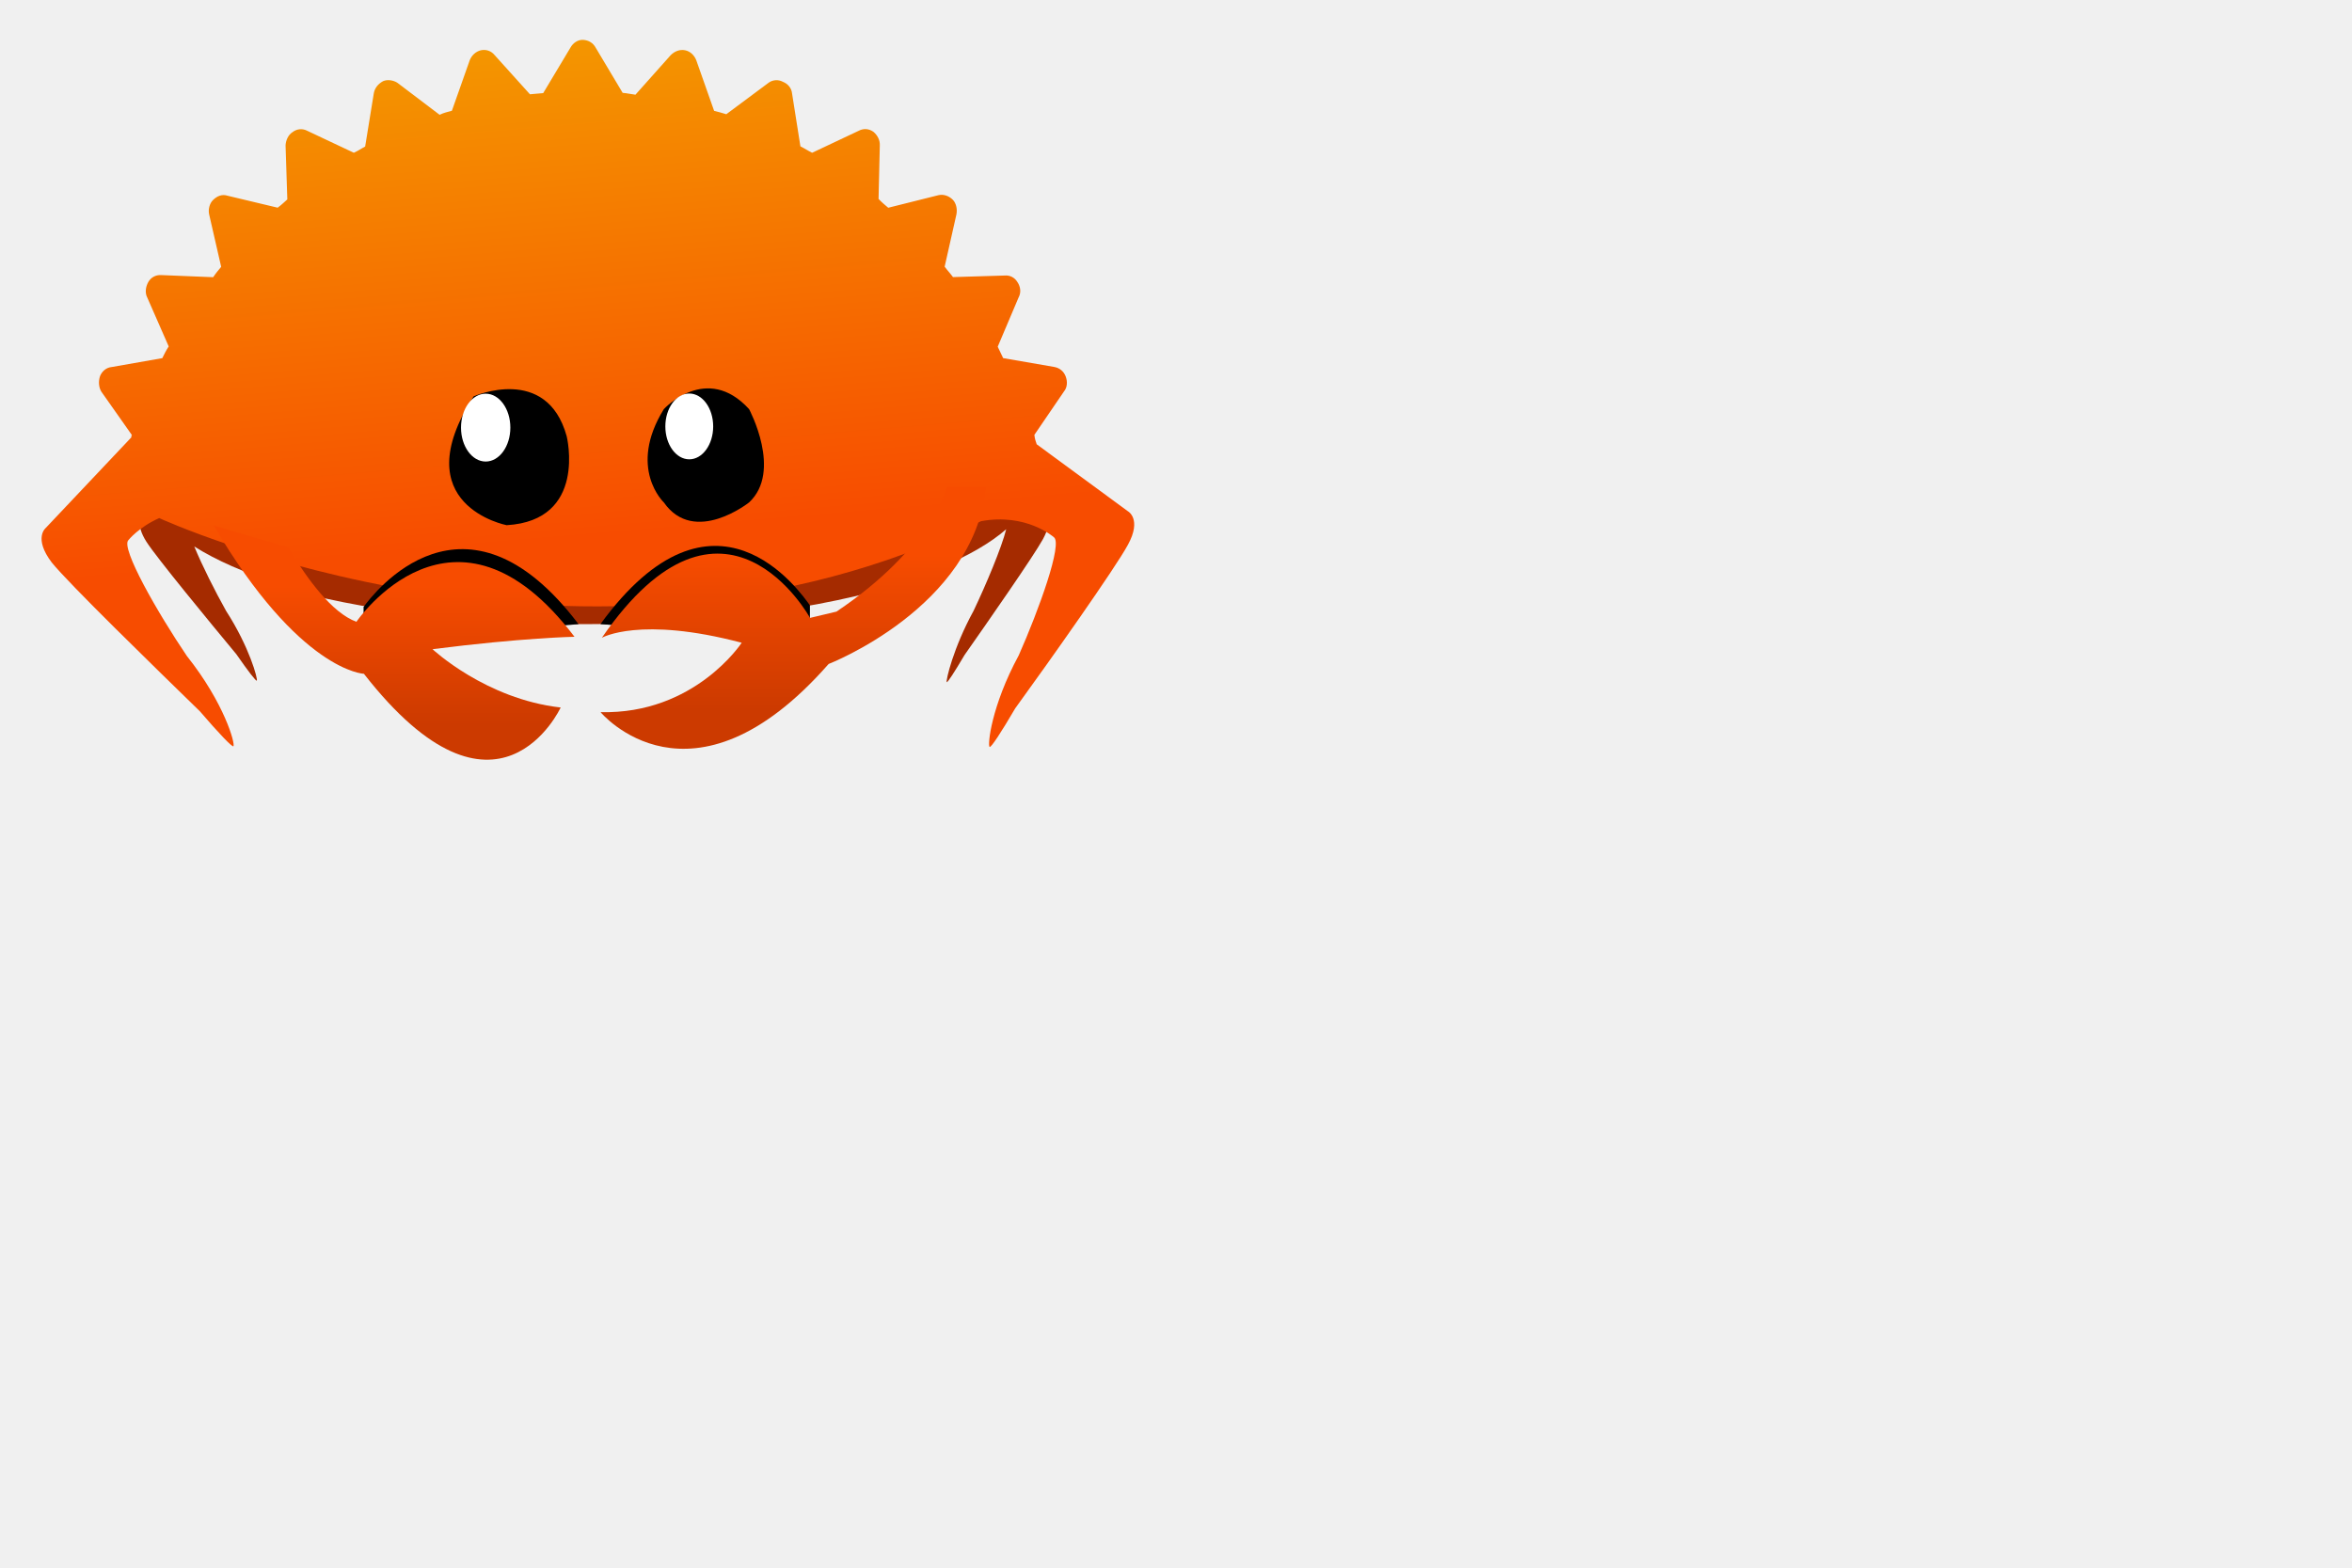
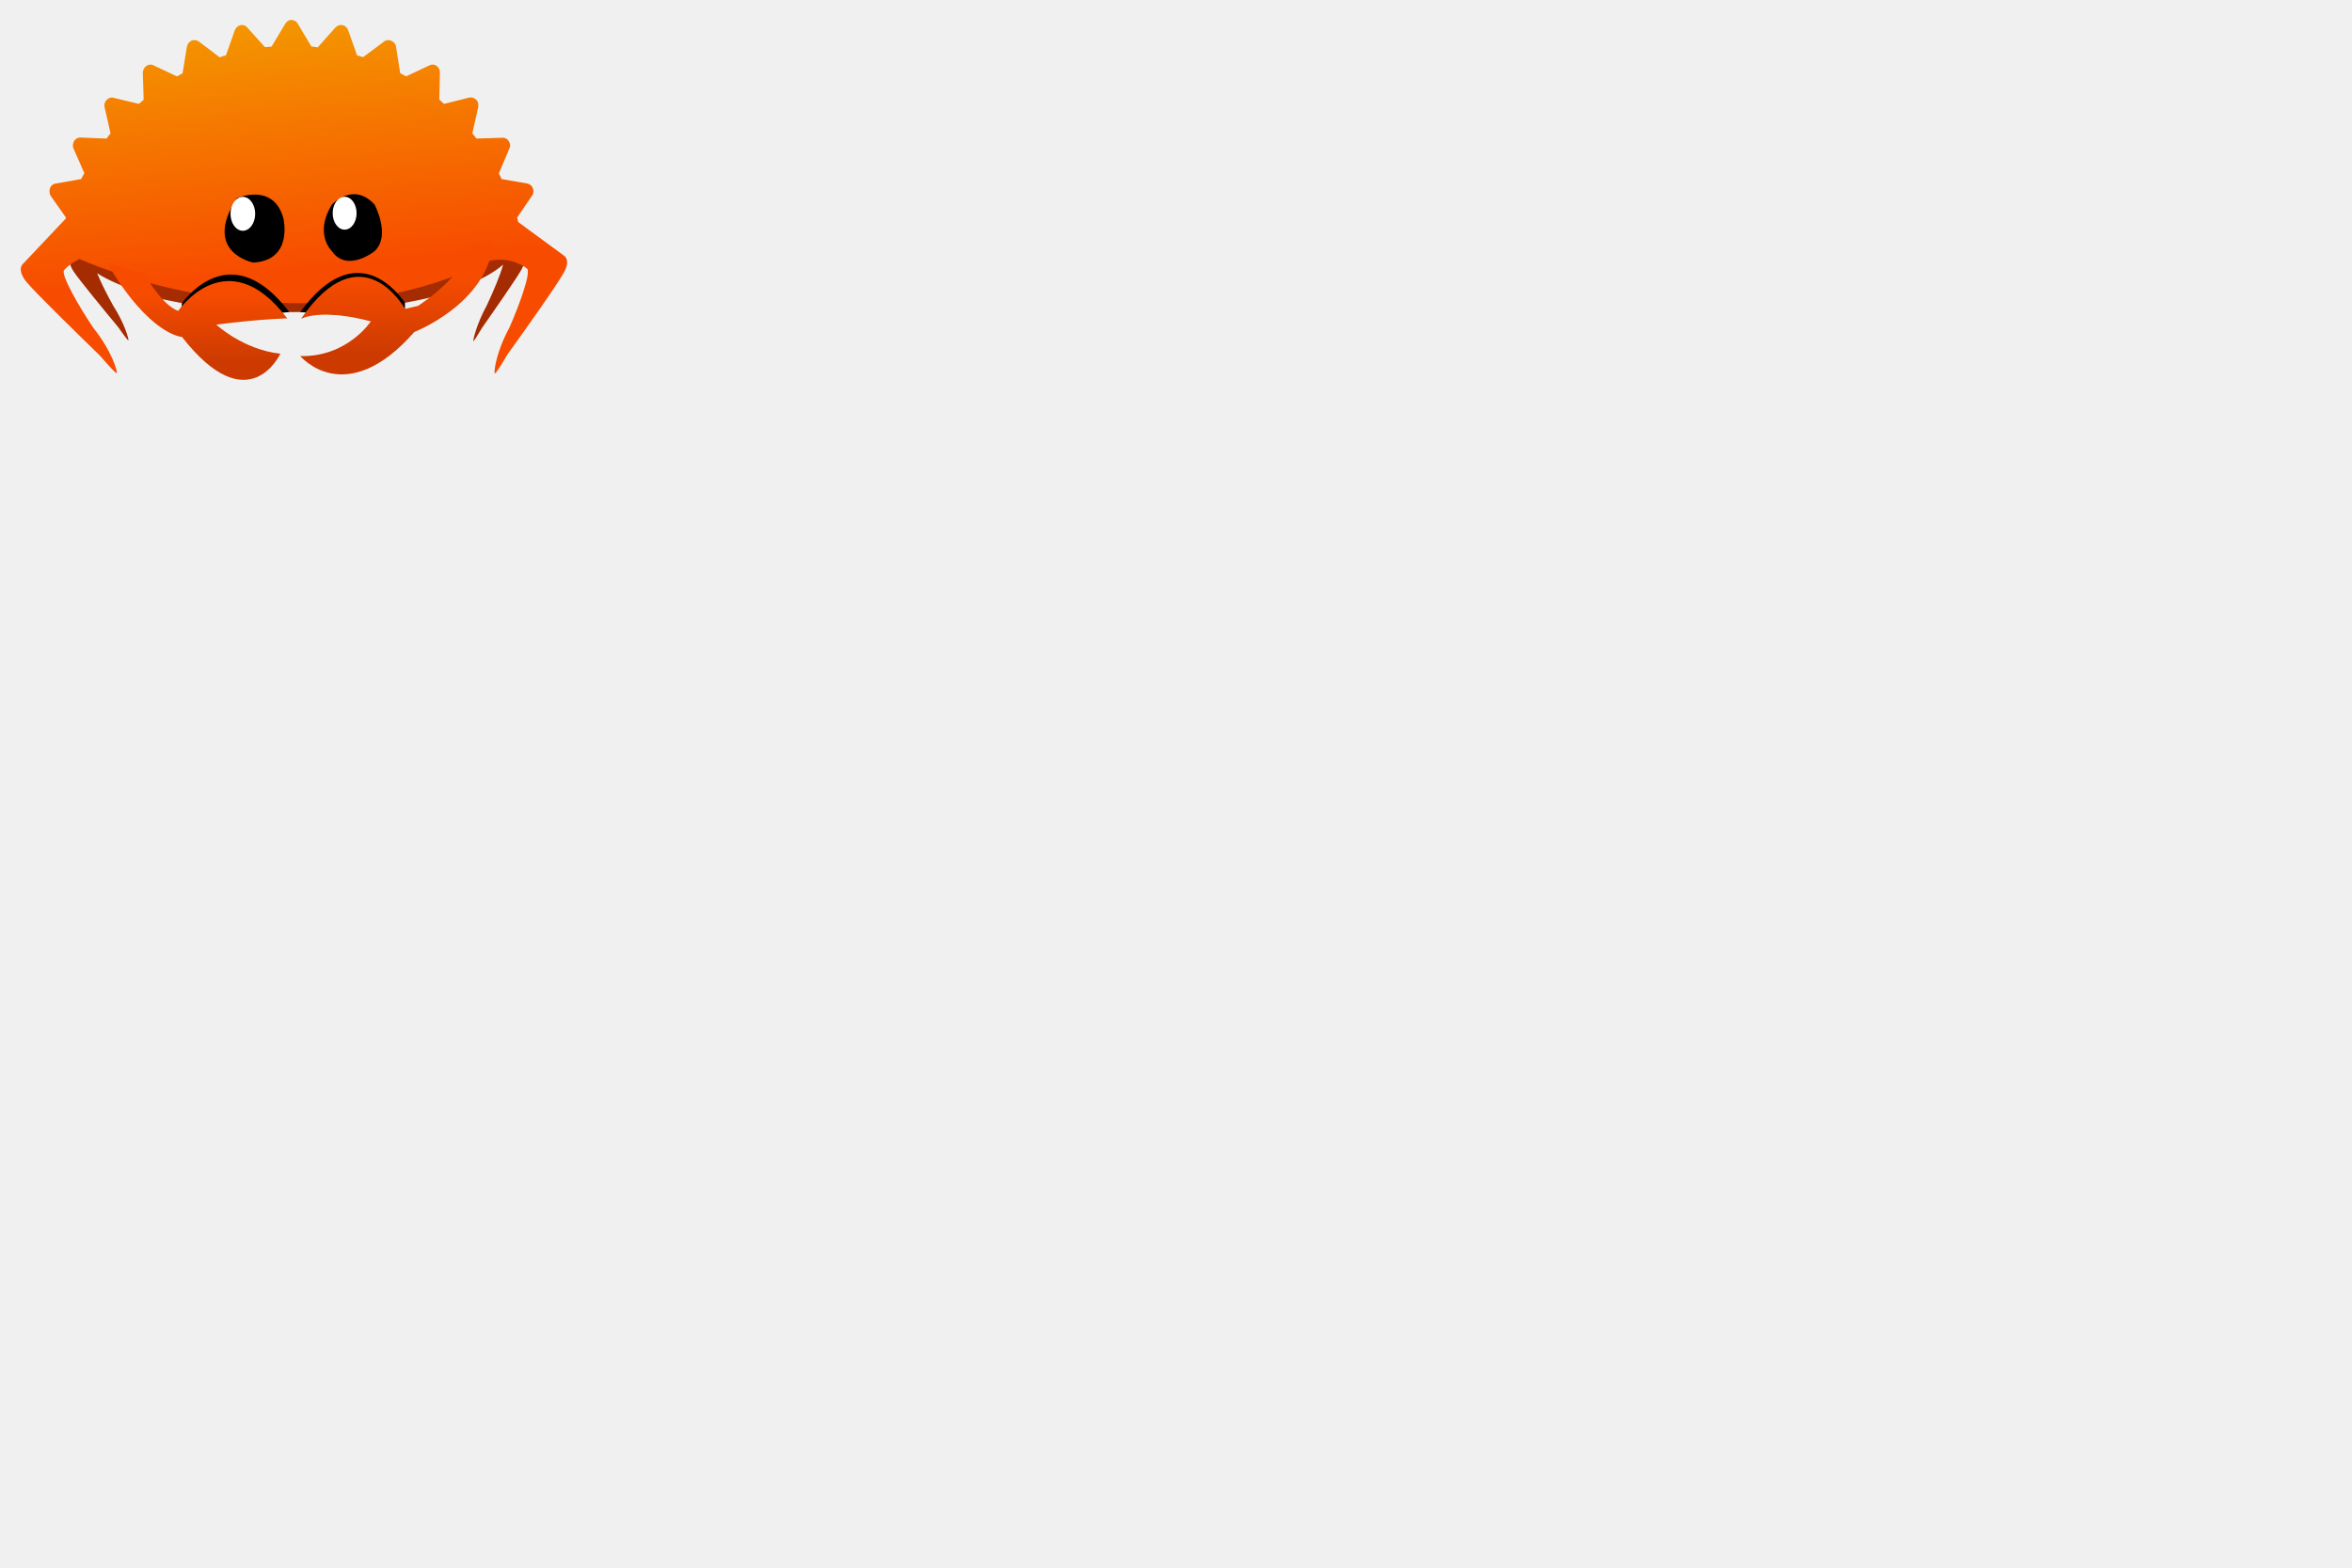
- <svg xmlns="http://www.w3.org/2000/svg" width="25%" height="25%" viewBox="0 0 2400 1600" version="1.1" xml:space="preserve" style="fill-rule:evenodd;clip-rule:evenodd;stroke-linejoin:round;stroke-miterlimit:1.414;">
+ <svg xmlns="http://www.w3.org/2000/svg" width="10%" height="10%" viewBox="0 0 4800 3200" version="1.1" xml:space="preserve" style="fill-rule:evenodd;clip-rule:evenodd;stroke-linejoin:round;stroke-miterlimit:1.414;">
  <g id="Layer-1">
    <g transform="matrix(1,0,0,1,597.344,637.02)">
      <path d="M0,-279.559C-121.238,-279.559 -231.39,-264.983 -312.939,-241.23L-312.939,-38.329C-231.39,-14.575 -121.238,0 0,0C138.76,0 262.987,-19.092 346.431,-49.186L346.431,-230.37C262.987,-260.465 138.76,-279.559 0,-279.559" style="fill:rgb(165,43,0);fill-rule:nonzero;" />
    </g>
    <g transform="matrix(1,0,0,1,1068.75,575.642)">
      <path d="M0,-53.32L-14.211,-82.761C-14.138,-83.879 -14.08,-84.998 -14.08,-86.121C-14.08,-119.496 -48.786,-150.256 -107.177,-174.883L-107.177,2.643C-79.932,-8.849 -57.829,-21.674 -42.021,-35.482C-46.673,-16.775 -62.585,21.071 -75.271,47.686C-96.121,85.752 -103.671,118.889 -102.703,120.53C-102.086,121.563 -94.973,110.59 -84.484,92.809C-60.074,58.028 -13.82,-8.373 -4.575,-25.287C5.897,-44.461 0,-53.32 0,-53.32" style="fill:rgb(165,43,0);fill-rule:nonzero;" />
    </g>
    <g transform="matrix(1,0,0,1,149.064,591.421)">
      <path d="M0,-99.954C0,-93.526 1.293,-87.194 3.788,-80.985L-4.723,-65.835C-4.723,-65.835 -11.541,-56.989 0.465,-38.327C11.055,-21.872 64.1,42.54 92.097,76.271C104.123,93.564 112.276,104.216 112.99,103.187C114.114,101.554 105.514,69.087 81.631,32.046C70.487,12.151 57.177,-14.206 49.189,-33.675C71.492,-19.559 100.672,-6.755 135.341,4.265L135.341,-204.17C51.797,-177.622 0,-140.737 0,-99.954" style="fill:rgb(165,43,0);fill-rule:nonzero;" />
    </g>
    <g transform="matrix(-65.8097,-752.207,-752.207,65.8097,621.707,796.312)">
      <path d="M0.991,-0.034L0.933,0.008C0.933,0.014 0.933,0.02 0.933,0.026L0.99,0.069C0.996,0.073 0.999,0.08 0.998,0.087C0.997,0.094 0.992,0.1 0.986,0.103L0.92,0.133C0.919,0.139 0.918,0.145 0.916,0.15L0.964,0.203C0.968,0.208 0.97,0.216 0.968,0.222C0.965,0.229 0.96,0.234 0.953,0.236L0.882,0.254C0.88,0.259 0.877,0.264 0.875,0.27L0.91,0.33C0.914,0.336 0.914,0.344 0.91,0.35C0.907,0.356 0.9,0.36 0.893,0.361L0.82,0.365C0.817,0.369 0.813,0.374 0.81,0.379L0.832,0.445C0.835,0.452 0.833,0.459 0.828,0.465C0.824,0.47 0.816,0.473 0.809,0.472L0.737,0.462C0.733,0.466 0.729,0.47 0.724,0.474L0.733,0.544C0.734,0.551 0.731,0.558 0.725,0.562C0.719,0.566 0.711,0.568 0.704,0.565L0.636,0.542C0.631,0.546 0.626,0.549 0.621,0.552L0.615,0.621C0.615,0.629 0.61,0.635 0.604,0.638C0.597,0.641 0.589,0.641 0.583,0.638L0.521,0.602C0.52,0.603 0.519,0.603 0.518,0.603L0.406,0.729C0.406,0.729 0.394,0.747 0.359,0.725C0.329,0.705 0.206,0.599 0.141,0.543C0.109,0.52 0.089,0.504 0.09,0.502C0.093,0.499 0.149,0.509 0.217,0.554C0.278,0.588 0.371,0.631 0.38,0.619C0.38,0.619 0.396,0.604 0.406,0.575C0.406,0.575 0.406,0.575 0.406,0.575C0.407,0.576 0.407,0.576 0.406,0.575C0.406,0.575 0.091,0.024 0.305,-0.531C0.311,-0.593 0.275,-0.627 0.275,-0.627C0.266,-0.639 0.178,-0.598 0.12,-0.566C0.055,-0.523 0.002,-0.513 0,-0.516C-0.001,-0.518 0.018,-0.533 0.049,-0.555C0.11,-0.608 0.227,-0.707 0.256,-0.726C0.289,-0.748 0.301,-0.73 0.301,-0.73L0.402,-0.615C0.406,-0.614 0.41,-0.613 0.415,-0.613L0.47,-0.658C0.475,-0.663 0.483,-0.664 0.49,-0.662C0.497,-0.66 0.502,-0.655 0.504,-0.648L0.522,-0.58C0.527,-0.578 0.533,-0.576 0.538,-0.574L0.602,-0.608C0.608,-0.612 0.616,-0.612 0.623,-0.608C0.629,-0.605 0.633,-0.599 0.633,-0.592L0.637,-0.522C0.642,-0.519 0.647,-0.515 0.652,-0.512L0.721,-0.534C0.728,-0.536 0.736,-0.535 0.741,-0.531C0.747,-0.526 0.75,-0.519 0.749,-0.512L0.738,-0.443C0.742,-0.439 0.746,-0.435 0.751,-0.431L0.823,-0.439C0.83,-0.44 0.837,-0.437 0.842,-0.432C0.847,-0.426 0.848,-0.419 0.845,-0.412L0.821,-0.347C0.824,-0.342 0.828,-0.337 0.831,-0.332L0.903,-0.327C0.911,-0.327 0.917,-0.322 0.92,-0.316C0.924,-0.31 0.924,-0.302 0.92,-0.296L0.883,-0.236C0.885,-0.231 0.887,-0.226 0.889,-0.22L0.959,-0.202C0.966,-0.2 0.972,-0.195 0.974,-0.188C0.976,-0.181 0.974,-0.174 0.969,-0.168L0.92,-0.116C0.921,-0.111 0.923,-0.105 0.924,-0.099L0.988,-0.068C0.995,-0.065 0.999,-0.059 1,-0.052C1.001,-0.045 0.997,-0.038 0.991,-0.034ZM0.406,0.575C0.406,0.575 0.406,0.575 0.406,0.575C0.406,0.575 0.406,0.575 0.406,0.575Z" style="fill:url(#_Linear1);fill-rule:nonzero;" />
    </g>
    <g transform="matrix(1,0,0,1,450.328,483.629)">
      <path d="M0,167.33C-1.664,165.91 -2.536,165.068 -2.536,165.068L140.006,153.391C23.733,0 -69.418,122.193 -79.333,135.855L-79.333,167.33L0,167.33Z" style="fill-rule:nonzero;" />
    </g>
    <g transform="matrix(1,0,0,1,747.12,477.333)">
      <path d="M0,171.974C1.663,170.554 2.536,169.71 2.536,169.71L-134.448,159.687C-18.12,0 69.421,126.835 79.335,140.497L79.335,171.974L0,171.974Z" style="fill-rule:nonzero;" />
    </g>
    <g transform="matrix(-1.53e-05,-267.211,-267.211,1.53e-05,809.465,764.23)">
      <path d="M1,-0.586C1,-0.586 0.768,-0.528 0.524,-0.165L0.5,-0.064C0.5,-0.064 1.1,0.265 0.424,0.731C0.424,0.731 0.508,0.586 0.405,0.197C0.405,0.197 0.131,0.376 0.14,0.736C0.14,0.736 -0.275,0.391 0.324,-0.135C0.324,-0.135 0.539,-0.691 1,-0.736L1,-0.586Z" style="fill:url(#_Linear2);fill-rule:nonzero;" />
    </g>
    <g transform="matrix(1,0,0,1,677.392,509.61)">
      <path d="M0,-92.063C0,-92.063 43.486,-139.678 86.974,-92.063C86.974,-92.063 121.144,-28.571 86.974,3.171C86.974,3.171 31.062,47.615 0,3.171C0,3.171 -37.275,-31.75 0,-92.063" style="fill-rule:nonzero;" />
    </g>
    <g transform="matrix(1,0,0,1,727.738,435.209)">
      <path d="M0,0.002C0,18.543 -10.93,33.574 -24.408,33.574C-37.885,33.574 -48.814,18.543 -48.814,0.002C-48.814,-18.539 -37.885,-33.572 -24.408,-33.572C-10.93,-33.572 0,-18.539 0,0.002" style="fill:white;fill-rule:nonzero;" />
    </g>
    <g transform="matrix(1,0,0,1,483.3,502.984)">
      <path d="M0,-98.439C0,-98.439 74.596,-131.467 94.956,-57.748C94.956,-57.748 116.283,28.178 33.697,33.028C33.697,33.028 -71.613,12.745 0,-98.439" style="fill-rule:nonzero;" />
    </g>
    <g transform="matrix(1,0,0,1,520.766,436.428)">
      <path d="M0,0C0,19.119 -11.27,34.627 -25.173,34.627C-39.071,34.627 -50.344,19.119 -50.344,0C-50.344,-19.124 -39.071,-34.627 -25.173,-34.627C-11.27,-34.627 0,-19.124 0,0" style="fill:white;fill-rule:nonzero;" />
    </g>
    <g transform="matrix(-1.53e-05,-239.021,-239.021,1.53e-05,402.161,775.388)">
      <path d="M0.367,0.129C-0.364,-0.441 0.223,-0.711 0.223,-0.711C0.259,-0.391 0.472,-0.164 0.472,-0.164C0.521,-0.548 0.525,-0.77 0.525,-0.77C1.203,-0.256 0.589,0.161 0.589,0.161C0.627,0.265 0.772,0.372 0.906,0.451L1,0.77C0.376,0.403 0.367,0.129 0.367,0.129Z" style="fill:url(#_Linear3);fill-rule:nonzero;" />
    </g>
  </g>
  <defs>
    <linearGradient id="_Linear1" x1="0" y1="0" x2="1" y2="0" gradientUnits="userSpaceOnUse" gradientTransform="matrix(1,0,1.38778e-17,-1,0,-0.000650515)">
      <stop offset="0" style="stop-color:rgb(247,76,0);stop-opacity:1" />
      <stop offset="0.33" style="stop-color:rgb(247,76,0);stop-opacity:1" />
      <stop offset="1" style="stop-color:rgb(244,150,0);stop-opacity:1" />
    </linearGradient>
    <linearGradient id="_Linear2" x1="0" y1="0" x2="1" y2="0" gradientUnits="userSpaceOnUse" gradientTransform="matrix(1,0,0,-1,0,1.23438e-06)">
      <stop offset="0" style="stop-color:rgb(204,58,0);stop-opacity:1" />
      <stop offset="0.15" style="stop-color:rgb(204,58,0);stop-opacity:1" />
      <stop offset="0.74" style="stop-color:rgb(247,76,0);stop-opacity:1" />
      <stop offset="1" style="stop-color:rgb(247,76,0);stop-opacity:1" />
    </linearGradient>
    <linearGradient id="_Linear3" x1="0" y1="0" x2="1" y2="0" gradientUnits="userSpaceOnUse" gradientTransform="matrix(1,1.32349e-23,1.32349e-23,-1,0,-9.1568e-07)">
      <stop offset="0" style="stop-color:rgb(204,58,0);stop-opacity:1" />
      <stop offset="0.15" style="stop-color:rgb(204,58,0);stop-opacity:1" />
      <stop offset="0.74" style="stop-color:rgb(247,76,0);stop-opacity:1" />
      <stop offset="1" style="stop-color:rgb(247,76,0);stop-opacity:1" />
    </linearGradient>
  </defs>
</svg>
